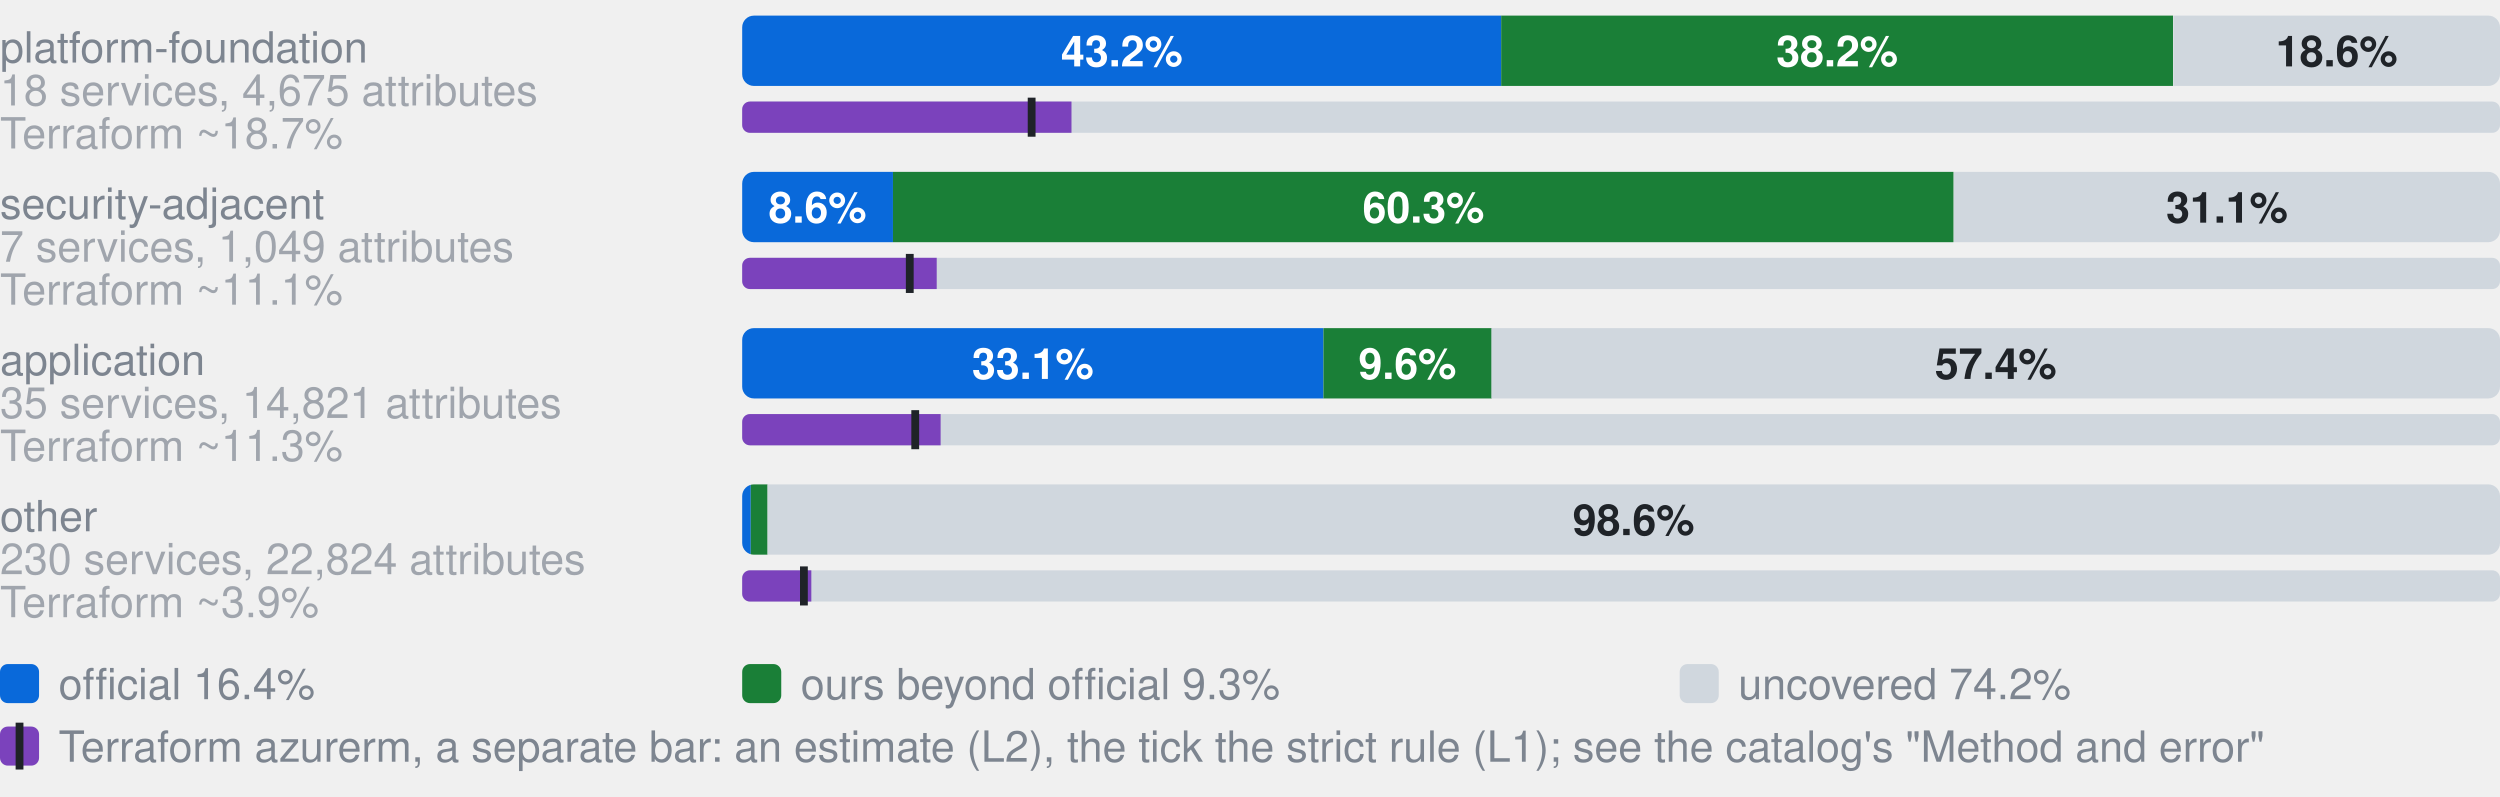
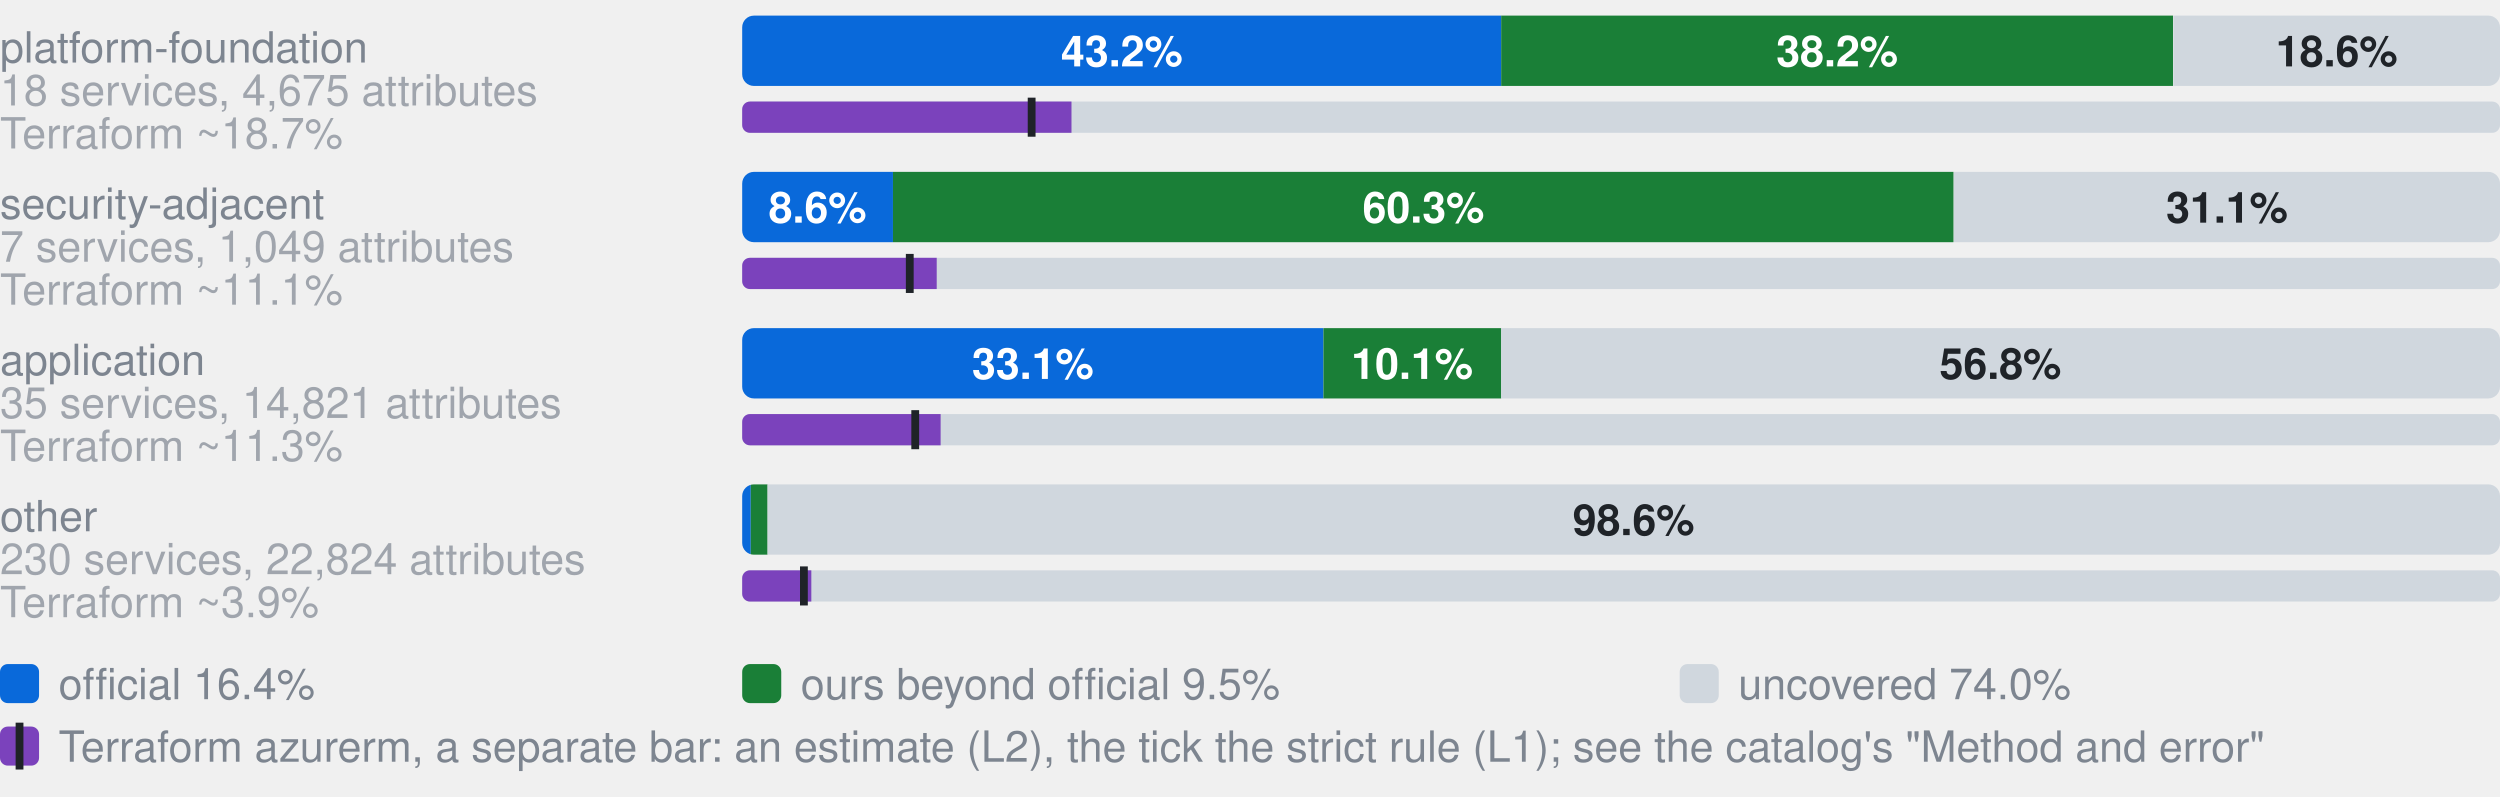
- <svg xmlns="http://www.w3.org/2000/svg" width="640" height="204" viewBox="0 0 640 204" role="img" aria-label="Coverage by category. platform-foundation, 18 services, 4,675 attributes: 43.2% official, 38.2% ours beyond official, 18.6% uncovered, of 4675 attributes; Terraform azurerm, an estimate: 18.7% (L2), 16.5% by the strict rule (L1); security-adjacent, 7 services, 1,049 attributes: 8.6% official, 60.3% ours beyond official, 31.1% uncovered, of 1049 attributes; Terraform azurerm, an estimate: 11.1% (L2), 9.5% by the strict rule (L1); application, 35 services, 14,821 attributes: 33.1% official, 9.6% ours beyond official, 57.4% uncovered, of 14821 attributes; Terraform azurerm, an estimate: 11.3% (L2), 9.8% by the strict rule (L1); other, 230 services, 22,824 attributes: 0.5% official, 1.0% ours beyond official, 98.6% uncovered, of 22824 attributes; Terraform azurerm, an estimate: 3.9% (L2), 3.5% by the strict rule (L1)">
+ <svg xmlns="http://www.w3.org/2000/svg" width="640" height="204" viewBox="0 0 640 204" role="img" aria-label="Coverage by category. platform-foundation, 18 services, 4,675 attributes: 43.2% official, 38.2% ours beyond official, 18.6% uncovered, of 4675 attributes; Terraform azurerm, an estimate: 18.7% (L2), 16.5% by the strict rule (L1); security-adjacent, 7 services, 1,049 attributes: 8.6% official, 60.3% ours beyond official, 31.1% uncovered, of 1049 attributes; Terraform azurerm, an estimate: 11.1% (L2), 9.5% by the strict rule (L1); application, 35 services, 14,821 attributes: 33.1% official, 10.1% ours beyond official, 56.8% uncovered, of 14821 attributes; Terraform azurerm, an estimate: 11.3% (L2), 9.8% by the strict rule (L1); other, 230 services, 22,824 attributes: 0.5% official, 1.0% ours beyond official, 98.6% uncovered, of 22824 attributes; Terraform azurerm, an estimate: 3.9% (L2), 3.5% by the strict rule (L1)">
  <style>text{font-family:-apple-system,BlinkMacSystemFont,"Segoe UI",Helvetica,Arial,sans-serif}.s{font-size:11px;font-weight:600}.t{font-size:11px;fill:#7d8590}.h{font-size:12px;font-weight:600;fill:#7d8590}</style>
  <text x="0" y="16.0" class="t">platform-foundation</text>
  <text x="0" y="27.0" class="t" opacity="0.7">18 services, 4,675 attributes</text>
  <clipPath id="g0">
    <rect x="190.0" y="4.0" width="450.0" height="18.0" rx="3" />
  </clipPath>
  <g clip-path="url(#g0)">
    <rect x="190.0" y="4.0" width="194.3" height="18.0" fill="#0969da" />
    <rect x="384.3" y="4.0" width="172.0" height="18.0" fill="#1a7f37" />
    <rect x="556.4" y="4.0" width="83.6" height="18.0" fill="#d0d7de" />
  </g>
  <text x="287.2" y="17.0" text-anchor="middle" fill="#fff" class="s">43.2%</text>
  <text x="470.3" y="17.0" text-anchor="middle" fill="#fff" class="s">38.2%</text>
  <text x="598.2" y="17.0" text-anchor="middle" fill="#1f2328" class="s">18.6%</text>
  <text x="0" y="38.0" class="t" opacity="0.7">Terraform ~18.7%</text>
  <clipPath id="t0">
    <rect x="190.0" y="26.0" width="450.0" height="8.0" rx="2" />
  </clipPath>
  <g clip-path="url(#t0)">
    <rect x="190.0" y="26.0" width="450.0" height="8.0" fill="#d0d7de" />
    <rect x="190.0" y="26.0" width="84.3" height="8.0" fill="#7b42bc" />
  </g>
  <rect x="263.1" y="25.0" width="2" height="10.0" fill="#1f2328" />
  <text x="0" y="56.0" class="t">security-adjacent</text>
  <text x="0" y="67.0" class="t" opacity="0.7">7 services, 1,049 attributes</text>
  <clipPath id="g1">
    <rect x="190.0" y="44.0" width="450.0" height="18.0" rx="3" />
  </clipPath>
  <g clip-path="url(#g1)">
    <rect x="190.0" y="44.0" width="38.6" height="18.0" fill="#0969da" />
    <rect x="228.6" y="44.0" width="271.5" height="18.0" fill="#1a7f37" />
    <rect x="500.2" y="44.0" width="139.8" height="18.0" fill="#d0d7de" />
  </g>
  <text x="209.3" y="57.0" text-anchor="middle" fill="#fff" class="s">8.6%</text>
  <text x="364.4" y="57.0" text-anchor="middle" fill="#fff" class="s">60.3%</text>
  <text x="570.1" y="57.0" text-anchor="middle" fill="#1f2328" class="s">31.1%</text>
  <text x="0" y="78.0" class="t" opacity="0.7">Terraform ~11.1%</text>
  <clipPath id="t1">
    <rect x="190.0" y="66.0" width="450.0" height="8.0" rx="2" />
  </clipPath>
  <g clip-path="url(#t1)">
    <rect x="190.0" y="66.0" width="450.0" height="8.0" fill="#d0d7de" />
    <rect x="190.0" y="66.0" width="49.8" height="8.0" fill="#7b42bc" />
  </g>
  <rect x="231.9" y="65.0" width="2" height="10.0" fill="#1f2328" />
  <text x="0" y="96.0" class="t">application</text>
  <text x="0" y="107.0" class="t" opacity="0.7">35 services, 14,821 attributes</text>
  <clipPath id="g2">
    <rect x="190.0" y="84.0" width="450.0" height="18.0" rx="3" />
  </clipPath>
  <g clip-path="url(#g2)">
    <rect x="190.0" y="84.0" width="148.8" height="18.0" fill="#0969da" />
-     <rect x="338.8" y="84.0" width="43.1" height="18.0" fill="#1a7f37" />
-     <rect x="381.8" y="84.0" width="258.2" height="18.0" fill="#d0d7de" />
+     <rect x="338.8" y="84.0" width="45.5" height="18.0" fill="#1a7f37" />
+     <rect x="384.3" y="84.0" width="255.7" height="18.0" fill="#d0d7de" />
  </g>
  <text x="264.4" y="97.0" text-anchor="middle" fill="#fff" class="s">33.1%</text>
-   <text x="360.3" y="97.0" text-anchor="middle" fill="#fff" class="s">9.6%</text>
-   <text x="510.9" y="97.0" text-anchor="middle" fill="#1f2328" class="s">57.4%</text>
+   <text x="361.5" y="97.0" text-anchor="middle" fill="#fff" class="s">10.1%</text>
+   <text x="512.1" y="97.0" text-anchor="middle" fill="#1f2328" class="s">56.8%</text>
  <text x="0" y="118.0" class="t" opacity="0.7">Terraform ~11.3%</text>
  <clipPath id="t2">
    <rect x="190.0" y="106.0" width="450.0" height="8.0" rx="2" />
  </clipPath>
  <g clip-path="url(#t2)">
    <rect x="190.0" y="106.0" width="450.0" height="8.0" fill="#d0d7de" />
    <rect x="190.0" y="106.0" width="50.8" height="8.0" fill="#7b42bc" />
  </g>
  <rect x="233.3" y="105.0" width="2" height="10.0" fill="#1f2328" />
  <text x="0" y="136.0" class="t">other</text>
  <text x="0" y="147.0" class="t" opacity="0.7">230 services, 22,824 attributes</text>
  <clipPath id="g3">
    <rect x="190.0" y="124.0" width="450.0" height="18.0" rx="3" />
  </clipPath>
  <g clip-path="url(#g3)">
    <rect x="190.0" y="124.0" width="2.2" height="18.0" fill="#0969da" />
    <rect x="192.2" y="124.0" width="4.3" height="18.0" fill="#1a7f37" />
    <rect x="196.5" y="124.0" width="443.5" height="18.0" fill="#d0d7de" />
  </g>
  <text x="418.2" y="137.0" text-anchor="middle" fill="#1f2328" class="s">98.6%</text>
  <text x="0" y="158.0" class="t" opacity="0.7">Terraform ~3.9%</text>
  <clipPath id="t3">
    <rect x="190.0" y="146.0" width="450.0" height="8.0" rx="2" />
  </clipPath>
  <g clip-path="url(#t3)">
    <rect x="190.0" y="146.0" width="450.0" height="8.0" fill="#d0d7de" />
    <rect x="190.0" y="146.0" width="17.7" height="8.0" fill="#7b42bc" />
  </g>
  <rect x="204.8" y="145.0" width="2" height="10.0" fill="#1f2328" />
  <rect x="0" y="170" width="10" height="10" rx="2" fill="#0969da" />
  <text x="15" y="179" class="t">official 16.4%</text>
  <rect x="190" y="170" width="10" height="10" rx="2" fill="#1a7f37" />
-   <text x="205" y="179" class="t">ours beyond official 9.3%</text>
+   <text x="205" y="179" class="t">ours beyond official 9.5%</text>
  <rect x="430" y="170" width="10" height="10" rx="2" fill="#d0d7de" />
-   <text x="445" y="179" class="t">uncovered 74.2%</text>
+   <text x="445" y="179" class="t">uncovered 74.0%</text>
  <rect x="0" y="186" width="10" height="10" rx="2" fill="#7b42bc" />
  <rect x="4" y="185" width="2" height="12" fill="#1f2328" />
  <text x="15" y="195" class="t">Terraform azurerm, a separate bar: an estimate (L2), the tick the strict rule (L1); see the catalog's "Method and error"</text>
</svg>
